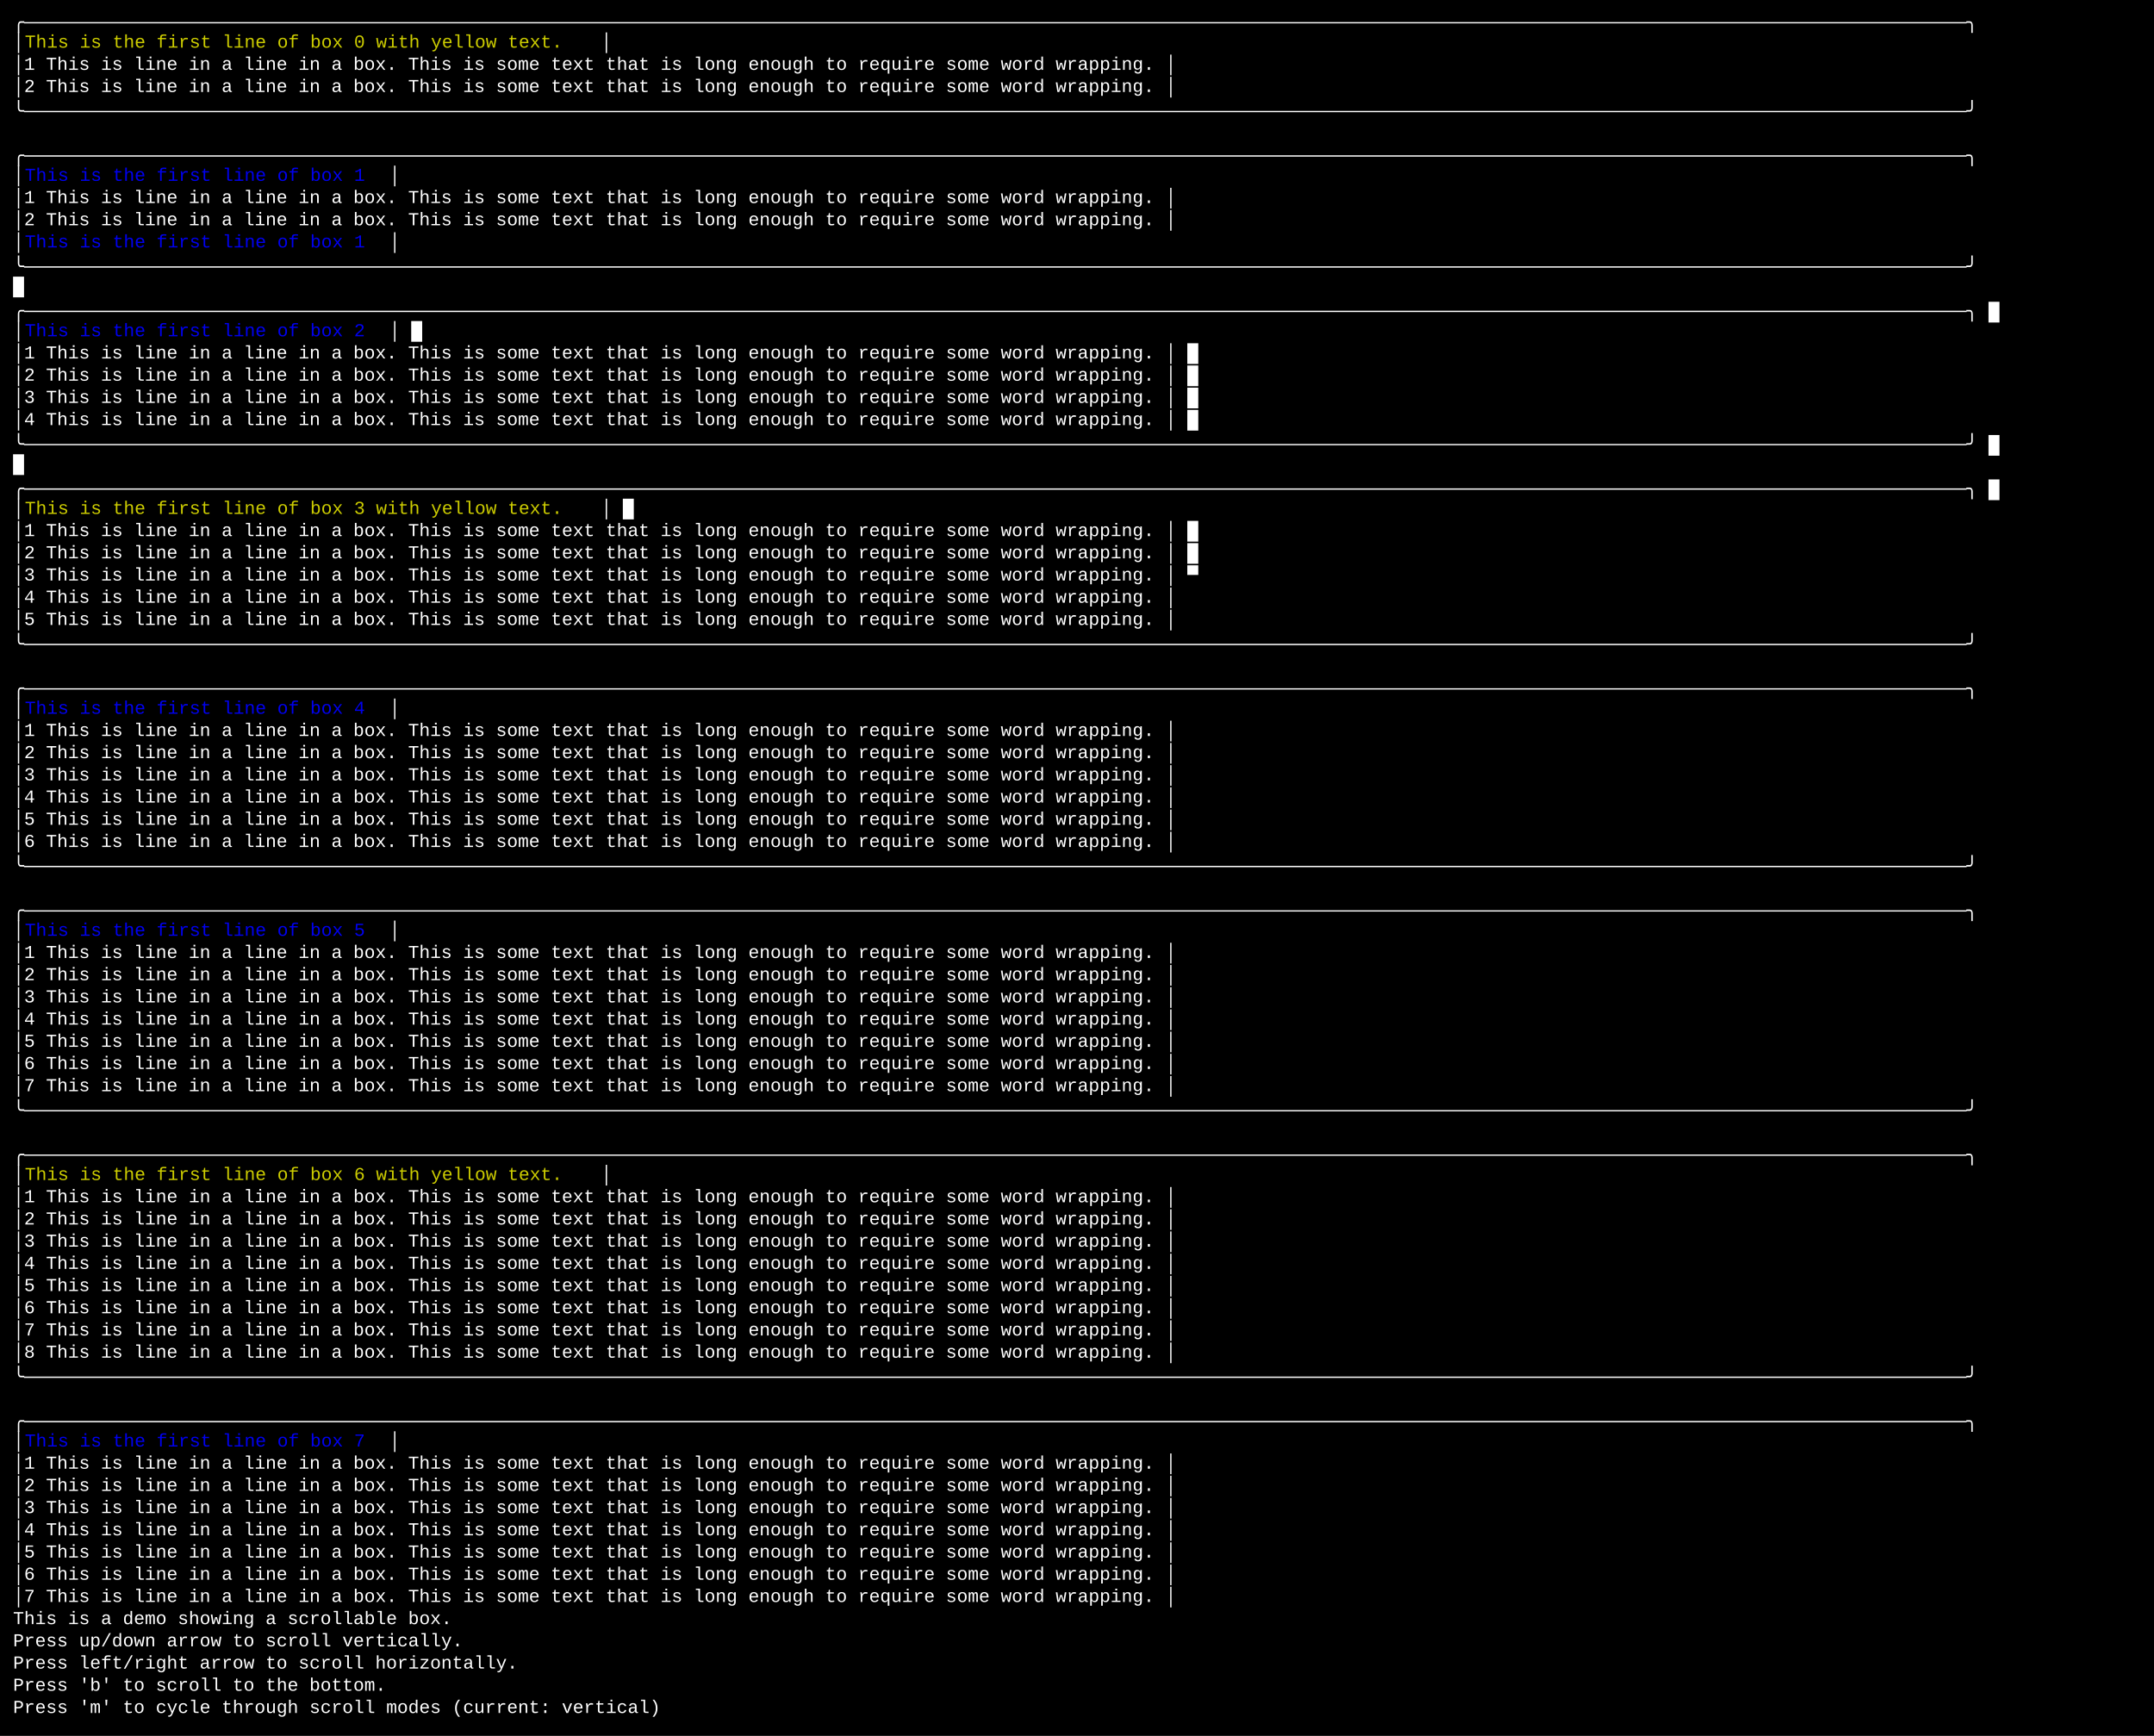
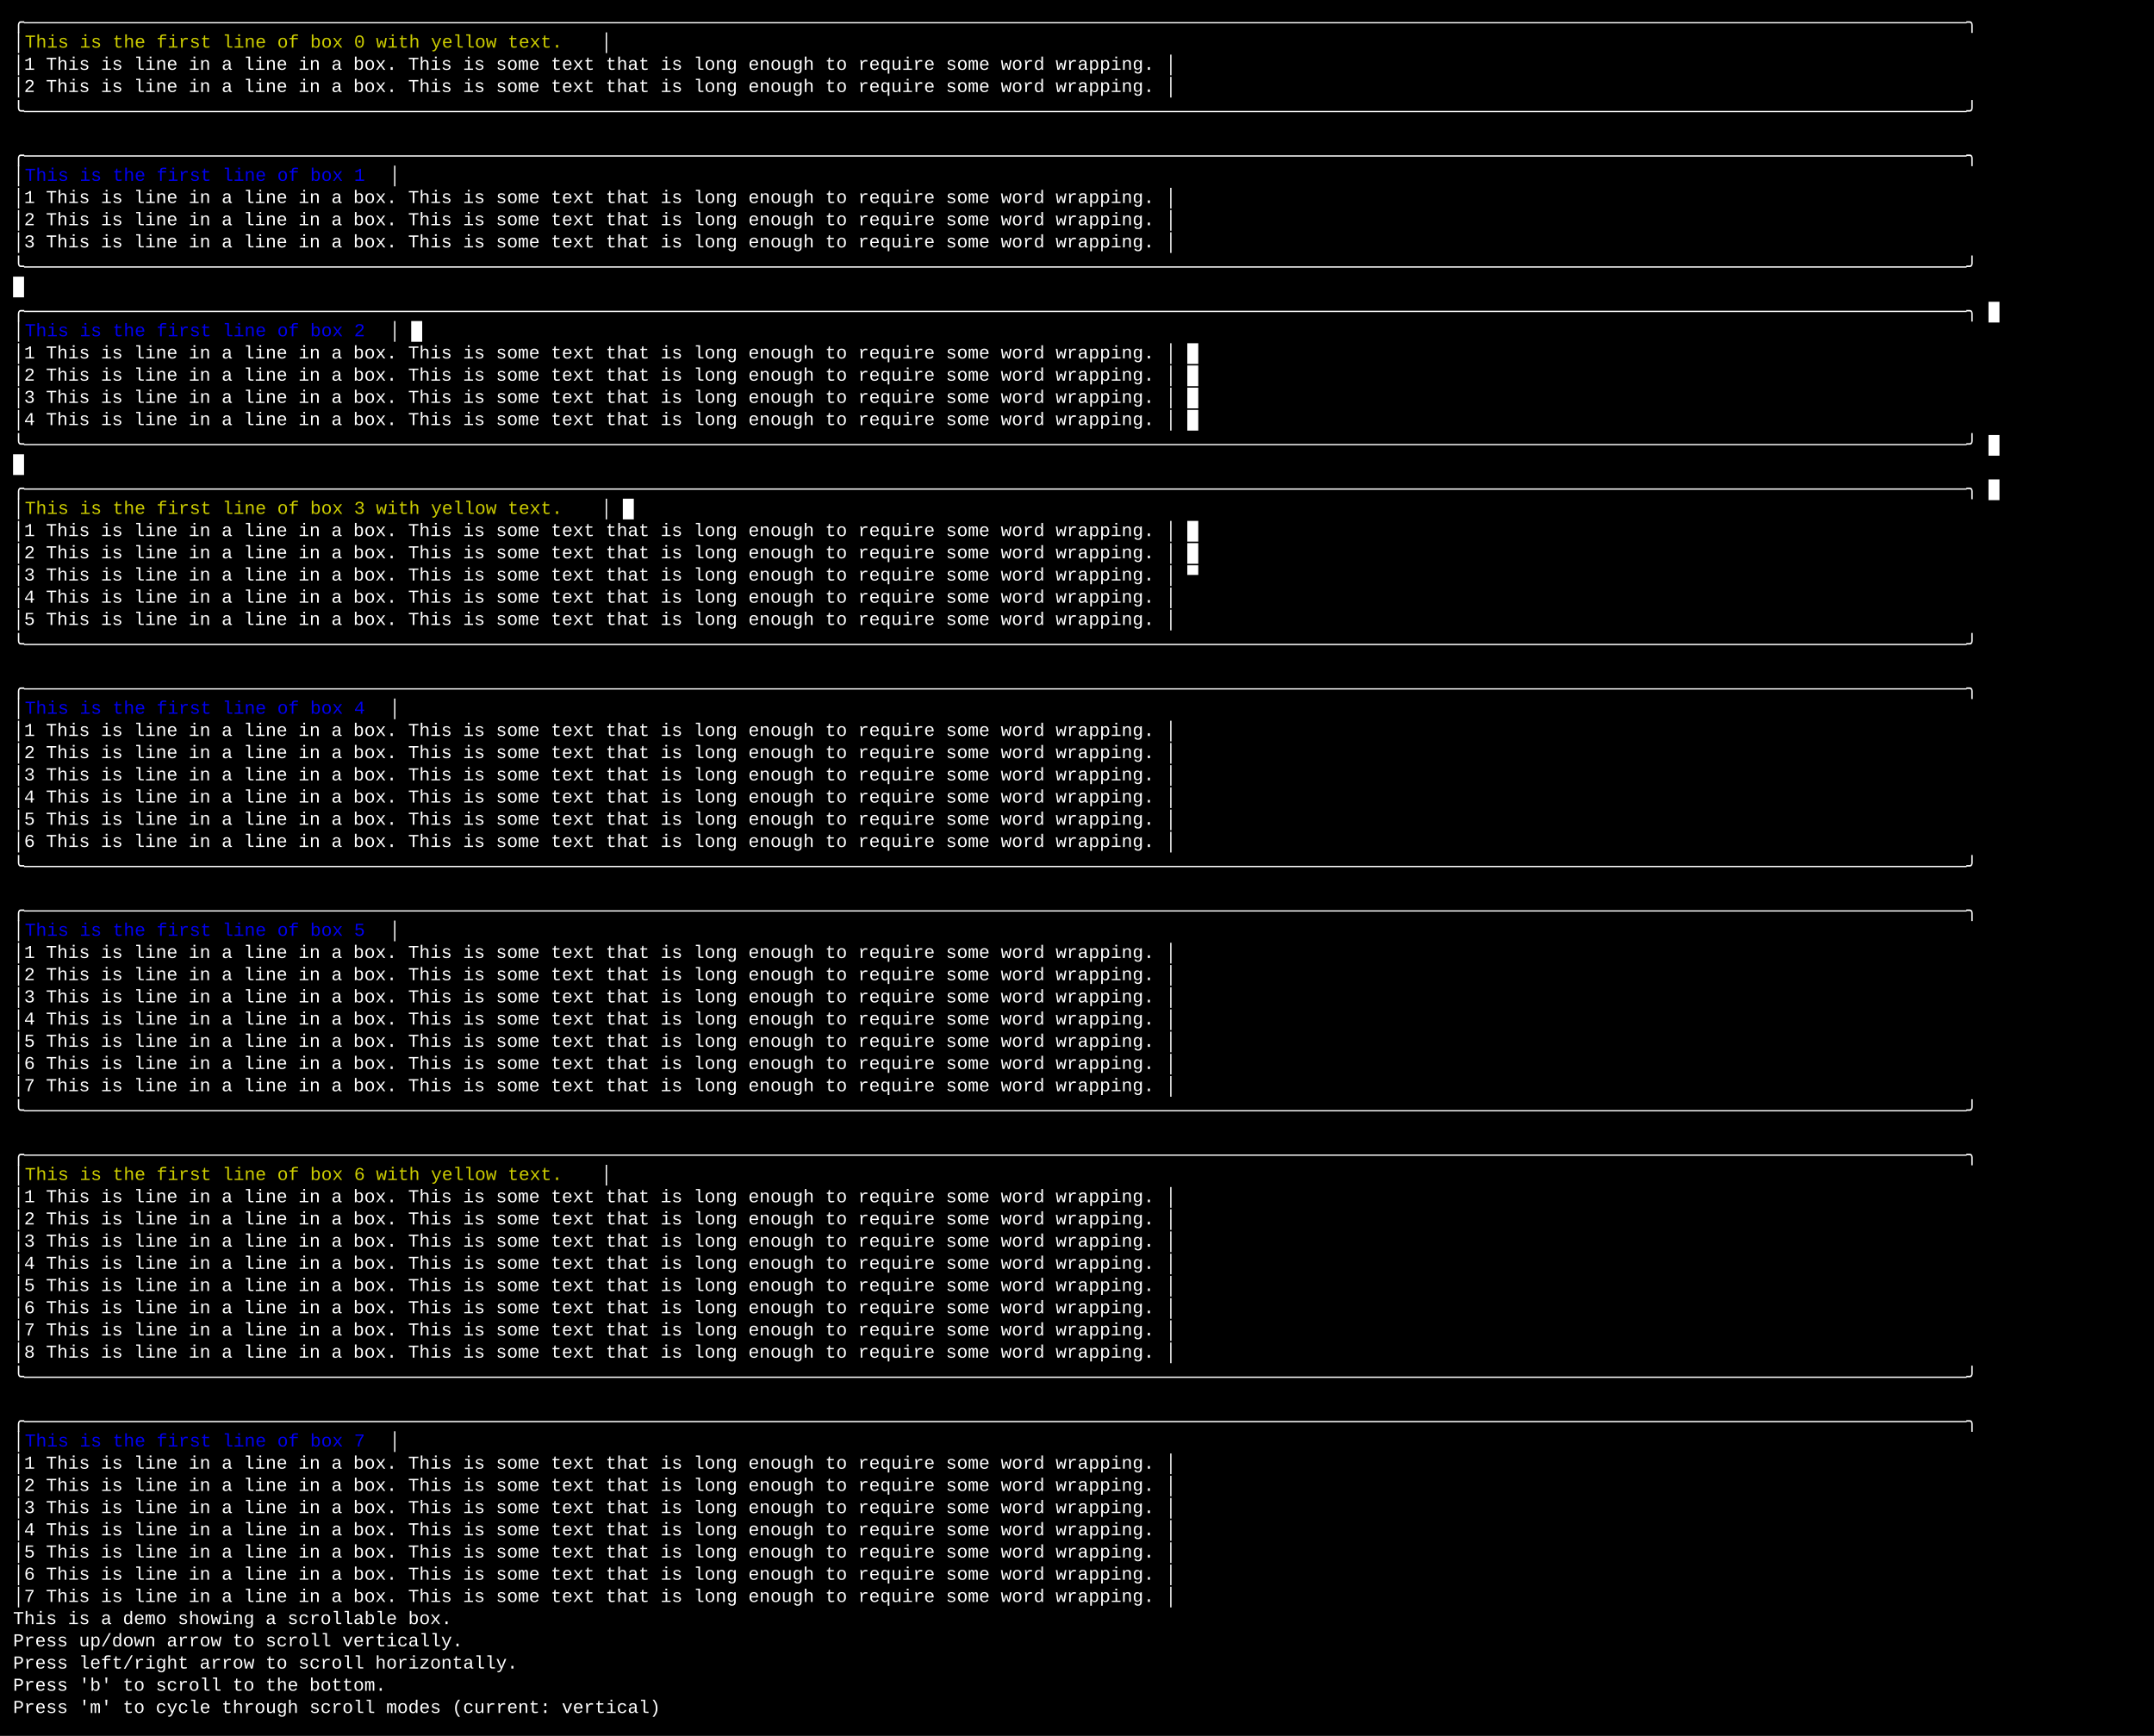
<svg xmlns="http://www.w3.org/2000/svg" width="1649" height="1329" viewBox="0 0 1649 1329">
  <style>
    text { font-family: Consolas, "Courier New", monospace; font-size: 14px; dominant-baseline: text-before-edge; white-space: pre; }
  </style>
  <rect width="1649" height="1329" fill="#000000" />
  <g transform="translate(10, 10)">
    <text x="0" y="2" fill="#ffffff" textLength="1629" lengthAdjust="spacingAndGlyphs">╭─────────────────────────────────────────────────────────────────────────────────────────────────────────────────────────────────────────────────────────────────────────────────╮  </text>
    <text x="0" y="19" fill="#ffffff" textLength="9" lengthAdjust="spacingAndGlyphs">│</text>
    <text x="9" y="19" fill="#cdcd00" textLength="441" lengthAdjust="spacingAndGlyphs">This is the first line of box 0 with yellow text.</text>
    <text x="450" y="19" fill="#ffffff" textLength="1179" lengthAdjust="spacingAndGlyphs">                                                                                                                                │  </text>
    <text x="0" y="36" fill="#ffffff" textLength="1629" lengthAdjust="spacingAndGlyphs">│1 This is line in a line in a box. This is some text that is long enough to require some word wrapping.                                                                          │  </text>
    <text x="0" y="53" fill="#ffffff" textLength="1629" lengthAdjust="spacingAndGlyphs">│2 This is line in a line in a box. This is some text that is long enough to require some word wrapping.                                                                          │  </text>
    <text x="0" y="70" fill="#ffffff" textLength="1629" lengthAdjust="spacingAndGlyphs">╰─────────────────────────────────────────────────────────────────────────────────────────────────────────────────────────────────────────────────────────────────────────────────╯  </text>
    <text x="0" y="104" fill="#ffffff" textLength="1629" lengthAdjust="spacingAndGlyphs">╭─────────────────────────────────────────────────────────────────────────────────────────────────────────────────────────────────────────────────────────────────────────────────╮  </text>
    <text x="0" y="121" fill="#ffffff" textLength="9" lengthAdjust="spacingAndGlyphs">│</text>
    <text x="9" y="121" fill="#0000ee" textLength="279" lengthAdjust="spacingAndGlyphs">This is the first line of box 1</text>
    <text x="288" y="121" fill="#ffffff" textLength="1341" lengthAdjust="spacingAndGlyphs">                                                                                                                                                  │  </text>
    <text x="0" y="138" fill="#ffffff" textLength="1629" lengthAdjust="spacingAndGlyphs">│1 This is line in a line in a box. This is some text that is long enough to require some word wrapping.                                                                          │  </text>
    <text x="0" y="155" fill="#ffffff" textLength="1629" lengthAdjust="spacingAndGlyphs">│2 This is line in a line in a box. This is some text that is long enough to require some word wrapping.                                                                          │  </text>
-     <text x="0" y="172" fill="#ffffff" textLength="9" lengthAdjust="spacingAndGlyphs">│</text>
-     <text x="9" y="172" fill="#0000ee" textLength="279" lengthAdjust="spacingAndGlyphs">This is the first line of box 1</text>
-     <text x="288" y="172" fill="#ffffff" textLength="1341" lengthAdjust="spacingAndGlyphs">                                                                                                                                                  │  </text>
+     <text x="0" y="172" fill="#ffffff" textLength="1629" lengthAdjust="spacingAndGlyphs">│3 This is line in a line in a box. This is some text that is long enough to require some word wrapping.                                                                          │  </text>
    <text x="0" y="189" fill="#ffffff" textLength="1629" lengthAdjust="spacingAndGlyphs">╰─────────────────────────────────────────────────────────────────────────────────────────────────────────────────────────────────────────────────────────────────────────────────╯  </text>
    <text x="0" y="206" fill="#ffffff" textLength="1629" lengthAdjust="spacingAndGlyphs">                                                                                                                                                                                    █</text>
    <text x="0" y="223" fill="#ffffff" textLength="1629" lengthAdjust="spacingAndGlyphs">╭─────────────────────────────────────────────────────────────────────────────────────────────────────────────────────────────────────────────────────────────────────────────────╮ █</text>
    <text x="0" y="240" fill="#ffffff" textLength="9" lengthAdjust="spacingAndGlyphs">│</text>
    <text x="9" y="240" fill="#0000ee" textLength="279" lengthAdjust="spacingAndGlyphs">This is the first line of box 2</text>
    <text x="288" y="240" fill="#ffffff" textLength="1341" lengthAdjust="spacingAndGlyphs">                                                                                                                                                  │ █</text>
    <text x="0" y="257" fill="#ffffff" textLength="1629" lengthAdjust="spacingAndGlyphs">│1 This is line in a line in a box. This is some text that is long enough to require some word wrapping.                                                                          │ █</text>
    <text x="0" y="274" fill="#ffffff" textLength="1629" lengthAdjust="spacingAndGlyphs">│2 This is line in a line in a box. This is some text that is long enough to require some word wrapping.                                                                          │ █</text>
    <text x="0" y="291" fill="#ffffff" textLength="1629" lengthAdjust="spacingAndGlyphs">│3 This is line in a line in a box. This is some text that is long enough to require some word wrapping.                                                                          │ █</text>
    <text x="0" y="308" fill="#ffffff" textLength="1629" lengthAdjust="spacingAndGlyphs">│4 This is line in a line in a box. This is some text that is long enough to require some word wrapping.                                                                          │ █</text>
    <text x="0" y="325" fill="#ffffff" textLength="1629" lengthAdjust="spacingAndGlyphs">╰─────────────────────────────────────────────────────────────────────────────────────────────────────────────────────────────────────────────────────────────────────────────────╯ █</text>
    <text x="0" y="342" fill="#ffffff" textLength="1629" lengthAdjust="spacingAndGlyphs">                                                                                                                                                                                    █</text>
    <text x="0" y="359" fill="#ffffff" textLength="1629" lengthAdjust="spacingAndGlyphs">╭─────────────────────────────────────────────────────────────────────────────────────────────────────────────────────────────────────────────────────────────────────────────────╮ █</text>
    <text x="0" y="376" fill="#ffffff" textLength="9" lengthAdjust="spacingAndGlyphs">│</text>
    <text x="9" y="376" fill="#cdcd00" textLength="441" lengthAdjust="spacingAndGlyphs">This is the first line of box 3 with yellow text.</text>
    <text x="450" y="376" fill="#ffffff" textLength="1179" lengthAdjust="spacingAndGlyphs">                                                                                                                                │ █</text>
    <text x="0" y="393" fill="#ffffff" textLength="1629" lengthAdjust="spacingAndGlyphs">│1 This is line in a line in a box. This is some text that is long enough to require some word wrapping.                                                                          │ █</text>
    <text x="0" y="410" fill="#ffffff" textLength="1629" lengthAdjust="spacingAndGlyphs">│2 This is line in a line in a box. This is some text that is long enough to require some word wrapping.                                                                          │ █</text>
    <text x="0" y="427" fill="#ffffff" textLength="1629" lengthAdjust="spacingAndGlyphs">│3 This is line in a line in a box. This is some text that is long enough to require some word wrapping.                                                                          │ ▀</text>
    <text x="0" y="444" fill="#ffffff" textLength="1629" lengthAdjust="spacingAndGlyphs">│4 This is line in a line in a box. This is some text that is long enough to require some word wrapping.                                                                          │  </text>
    <text x="0" y="461" fill="#ffffff" textLength="1629" lengthAdjust="spacingAndGlyphs">│5 This is line in a line in a box. This is some text that is long enough to require some word wrapping.                                                                          │  </text>
    <text x="0" y="478" fill="#ffffff" textLength="1629" lengthAdjust="spacingAndGlyphs">╰─────────────────────────────────────────────────────────────────────────────────────────────────────────────────────────────────────────────────────────────────────────────────╯  </text>
    <text x="0" y="512" fill="#ffffff" textLength="1629" lengthAdjust="spacingAndGlyphs">╭─────────────────────────────────────────────────────────────────────────────────────────────────────────────────────────────────────────────────────────────────────────────────╮  </text>
    <text x="0" y="529" fill="#ffffff" textLength="9" lengthAdjust="spacingAndGlyphs">│</text>
    <text x="9" y="529" fill="#0000ee" textLength="279" lengthAdjust="spacingAndGlyphs">This is the first line of box 4</text>
    <text x="288" y="529" fill="#ffffff" textLength="1341" lengthAdjust="spacingAndGlyphs">                                                                                                                                                  │  </text>
    <text x="0" y="546" fill="#ffffff" textLength="1629" lengthAdjust="spacingAndGlyphs">│1 This is line in a line in a box. This is some text that is long enough to require some word wrapping.                                                                          │  </text>
    <text x="0" y="563" fill="#ffffff" textLength="1629" lengthAdjust="spacingAndGlyphs">│2 This is line in a line in a box. This is some text that is long enough to require some word wrapping.                                                                          │  </text>
    <text x="0" y="580" fill="#ffffff" textLength="1629" lengthAdjust="spacingAndGlyphs">│3 This is line in a line in a box. This is some text that is long enough to require some word wrapping.                                                                          │  </text>
    <text x="0" y="597" fill="#ffffff" textLength="1629" lengthAdjust="spacingAndGlyphs">│4 This is line in a line in a box. This is some text that is long enough to require some word wrapping.                                                                          │  </text>
    <text x="0" y="614" fill="#ffffff" textLength="1629" lengthAdjust="spacingAndGlyphs">│5 This is line in a line in a box. This is some text that is long enough to require some word wrapping.                                                                          │  </text>
    <text x="0" y="631" fill="#ffffff" textLength="1629" lengthAdjust="spacingAndGlyphs">│6 This is line in a line in a box. This is some text that is long enough to require some word wrapping.                                                                          │  </text>
    <text x="0" y="648" fill="#ffffff" textLength="1629" lengthAdjust="spacingAndGlyphs">╰─────────────────────────────────────────────────────────────────────────────────────────────────────────────────────────────────────────────────────────────────────────────────╯  </text>
    <text x="0" y="682" fill="#ffffff" textLength="1629" lengthAdjust="spacingAndGlyphs">╭─────────────────────────────────────────────────────────────────────────────────────────────────────────────────────────────────────────────────────────────────────────────────╮  </text>
    <text x="0" y="699" fill="#ffffff" textLength="9" lengthAdjust="spacingAndGlyphs">│</text>
    <text x="9" y="699" fill="#0000ee" textLength="279" lengthAdjust="spacingAndGlyphs">This is the first line of box 5</text>
    <text x="288" y="699" fill="#ffffff" textLength="1341" lengthAdjust="spacingAndGlyphs">                                                                                                                                                  │  </text>
    <text x="0" y="716" fill="#ffffff" textLength="1629" lengthAdjust="spacingAndGlyphs">│1 This is line in a line in a box. This is some text that is long enough to require some word wrapping.                                                                          │  </text>
    <text x="0" y="733" fill="#ffffff" textLength="1629" lengthAdjust="spacingAndGlyphs">│2 This is line in a line in a box. This is some text that is long enough to require some word wrapping.                                                                          │  </text>
    <text x="0" y="750" fill="#ffffff" textLength="1629" lengthAdjust="spacingAndGlyphs">│3 This is line in a line in a box. This is some text that is long enough to require some word wrapping.                                                                          │  </text>
    <text x="0" y="767" fill="#ffffff" textLength="1629" lengthAdjust="spacingAndGlyphs">│4 This is line in a line in a box. This is some text that is long enough to require some word wrapping.                                                                          │  </text>
    <text x="0" y="784" fill="#ffffff" textLength="1629" lengthAdjust="spacingAndGlyphs">│5 This is line in a line in a box. This is some text that is long enough to require some word wrapping.                                                                          │  </text>
    <text x="0" y="801" fill="#ffffff" textLength="1629" lengthAdjust="spacingAndGlyphs">│6 This is line in a line in a box. This is some text that is long enough to require some word wrapping.                                                                          │  </text>
    <text x="0" y="818" fill="#ffffff" textLength="1629" lengthAdjust="spacingAndGlyphs">│7 This is line in a line in a box. This is some text that is long enough to require some word wrapping.                                                                          │  </text>
    <text x="0" y="835" fill="#ffffff" textLength="1629" lengthAdjust="spacingAndGlyphs">╰─────────────────────────────────────────────────────────────────────────────────────────────────────────────────────────────────────────────────────────────────────────────────╯  </text>
    <text x="0" y="869" fill="#ffffff" textLength="1629" lengthAdjust="spacingAndGlyphs">╭─────────────────────────────────────────────────────────────────────────────────────────────────────────────────────────────────────────────────────────────────────────────────╮  </text>
    <text x="0" y="886" fill="#ffffff" textLength="9" lengthAdjust="spacingAndGlyphs">│</text>
    <text x="9" y="886" fill="#cdcd00" textLength="441" lengthAdjust="spacingAndGlyphs">This is the first line of box 6 with yellow text.</text>
    <text x="450" y="886" fill="#ffffff" textLength="1179" lengthAdjust="spacingAndGlyphs">                                                                                                                                │  </text>
    <text x="0" y="903" fill="#ffffff" textLength="1629" lengthAdjust="spacingAndGlyphs">│1 This is line in a line in a box. This is some text that is long enough to require some word wrapping.                                                                          │  </text>
    <text x="0" y="920" fill="#ffffff" textLength="1629" lengthAdjust="spacingAndGlyphs">│2 This is line in a line in a box. This is some text that is long enough to require some word wrapping.                                                                          │  </text>
    <text x="0" y="937" fill="#ffffff" textLength="1629" lengthAdjust="spacingAndGlyphs">│3 This is line in a line in a box. This is some text that is long enough to require some word wrapping.                                                                          │  </text>
    <text x="0" y="954" fill="#ffffff" textLength="1629" lengthAdjust="spacingAndGlyphs">│4 This is line in a line in a box. This is some text that is long enough to require some word wrapping.                                                                          │  </text>
    <text x="0" y="971" fill="#ffffff" textLength="1629" lengthAdjust="spacingAndGlyphs">│5 This is line in a line in a box. This is some text that is long enough to require some word wrapping.                                                                          │  </text>
    <text x="0" y="988" fill="#ffffff" textLength="1629" lengthAdjust="spacingAndGlyphs">│6 This is line in a line in a box. This is some text that is long enough to require some word wrapping.                                                                          │  </text>
    <text x="0" y="1005" fill="#ffffff" textLength="1629" lengthAdjust="spacingAndGlyphs">│7 This is line in a line in a box. This is some text that is long enough to require some word wrapping.                                                                          │  </text>
    <text x="0" y="1022" fill="#ffffff" textLength="1629" lengthAdjust="spacingAndGlyphs">│8 This is line in a line in a box. This is some text that is long enough to require some word wrapping.                                                                          │  </text>
    <text x="0" y="1039" fill="#ffffff" textLength="1629" lengthAdjust="spacingAndGlyphs">╰─────────────────────────────────────────────────────────────────────────────────────────────────────────────────────────────────────────────────────────────────────────────────╯  </text>
    <text x="0" y="1073" fill="#ffffff" textLength="1629" lengthAdjust="spacingAndGlyphs">╭─────────────────────────────────────────────────────────────────────────────────────────────────────────────────────────────────────────────────────────────────────────────────╮  </text>
    <text x="0" y="1090" fill="#ffffff" textLength="9" lengthAdjust="spacingAndGlyphs">│</text>
    <text x="9" y="1090" fill="#0000ee" textLength="279" lengthAdjust="spacingAndGlyphs">This is the first line of box 7</text>
    <text x="288" y="1090" fill="#ffffff" textLength="1341" lengthAdjust="spacingAndGlyphs">                                                                                                                                                  │  </text>
    <text x="0" y="1107" fill="#ffffff" textLength="1629" lengthAdjust="spacingAndGlyphs">│1 This is line in a line in a box. This is some text that is long enough to require some word wrapping.                                                                          │  </text>
    <text x="0" y="1124" fill="#ffffff" textLength="1629" lengthAdjust="spacingAndGlyphs">│2 This is line in a line in a box. This is some text that is long enough to require some word wrapping.                                                                          │  </text>
    <text x="0" y="1141" fill="#ffffff" textLength="1629" lengthAdjust="spacingAndGlyphs">│3 This is line in a line in a box. This is some text that is long enough to require some word wrapping.                                                                          │  </text>
    <text x="0" y="1158" fill="#ffffff" textLength="1629" lengthAdjust="spacingAndGlyphs">│4 This is line in a line in a box. This is some text that is long enough to require some word wrapping.                                                                          │  </text>
    <text x="0" y="1175" fill="#ffffff" textLength="1629" lengthAdjust="spacingAndGlyphs">│5 This is line in a line in a box. This is some text that is long enough to require some word wrapping.                                                                          │  </text>
    <text x="0" y="1192" fill="#ffffff" textLength="1629" lengthAdjust="spacingAndGlyphs">│6 This is line in a line in a box. This is some text that is long enough to require some word wrapping.                                                                          │  </text>
    <text x="0" y="1209" fill="#ffffff" textLength="1629" lengthAdjust="spacingAndGlyphs">│7 This is line in a line in a box. This is some text that is long enough to require some word wrapping.                                                                          │  </text>
    <text x="0" y="1226" fill="#ffffff" textLength="1629" lengthAdjust="spacingAndGlyphs">This is a demo showing a scrollable box.                                                                                                                                             </text>
    <text x="0" y="1243" fill="#ffffff" textLength="1629" lengthAdjust="spacingAndGlyphs">Press up/down arrow to scroll vertically.                                                                                                                                            </text>
    <text x="0" y="1260" fill="#ffffff" textLength="1629" lengthAdjust="spacingAndGlyphs">Press left/right arrow to scroll horizontally.                                                                                                                                       </text>
    <text x="0" y="1277" fill="#ffffff" textLength="1629" lengthAdjust="spacingAndGlyphs">Press 'b' to scroll to the bottom.                                                                                                                                                   </text>
    <text x="0" y="1294" fill="#ffffff" textLength="1629" lengthAdjust="spacingAndGlyphs">Press 'm' to cycle through scroll modes (current: vertical)                                                                                                                          </text>
  </g>
</svg>
